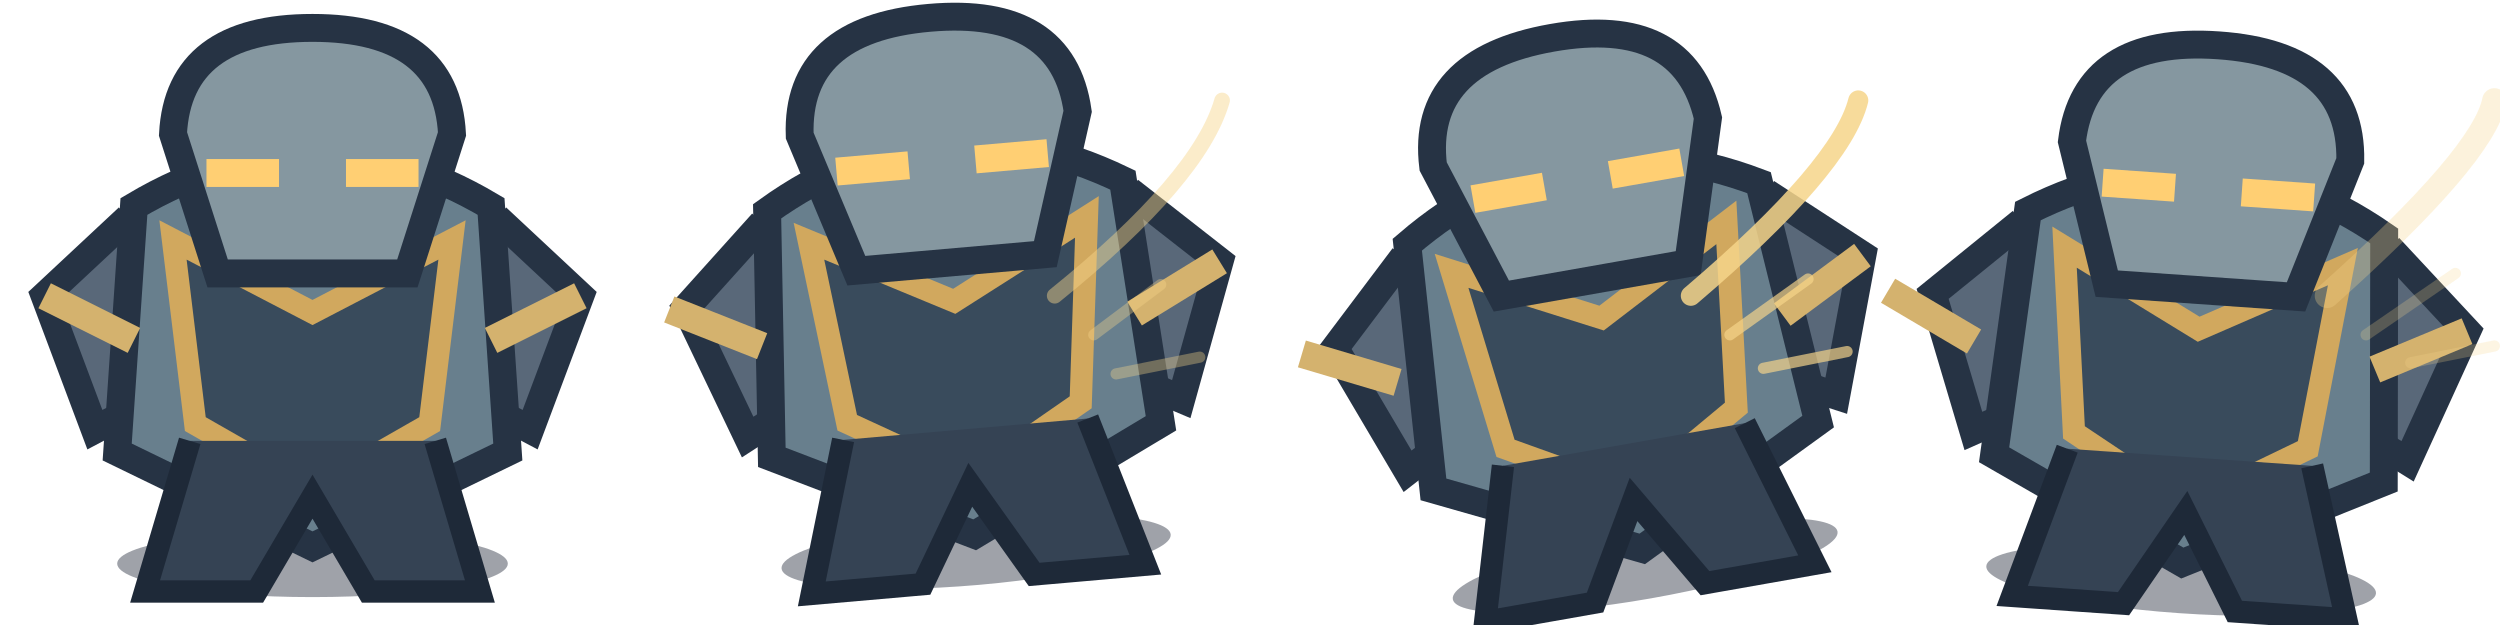
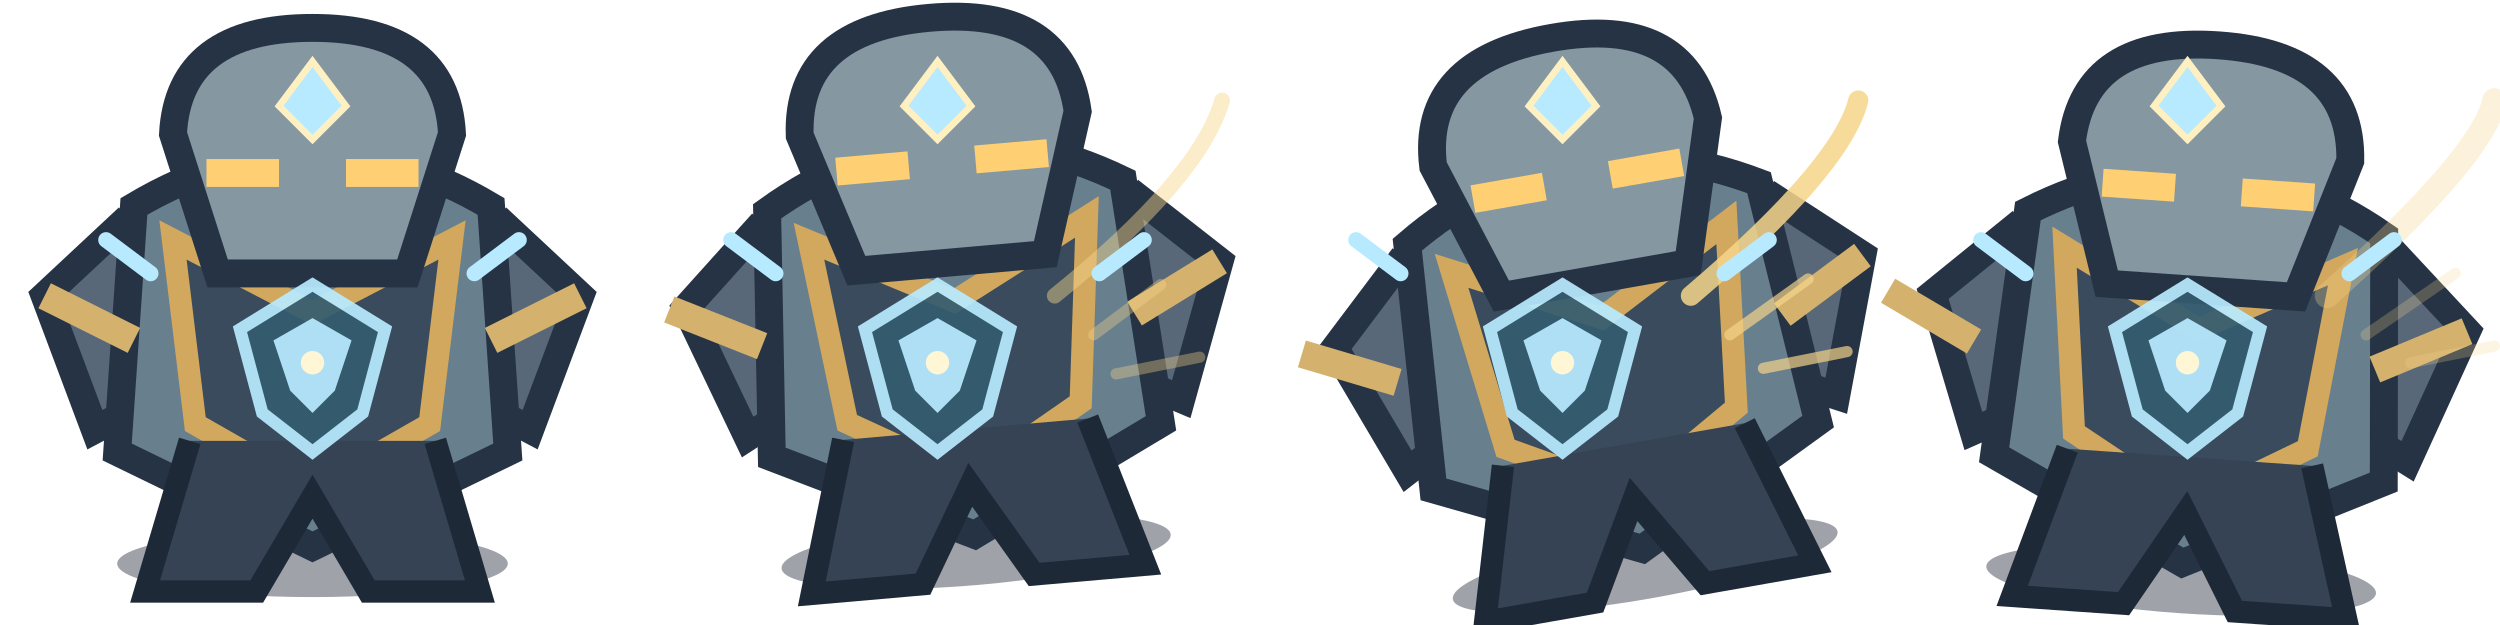
<svg xmlns="http://www.w3.org/2000/svg" viewBox="0 0 448 112">
  <g transform="translate(0,0)">
    <g transform="translate(0,0) rotate(0 56 56)">
      <ellipse cx="56" cy="101" rx="35" ry="6" fill="#101729" opacity=".4" />
      <path d="M23 39 8 53 17 77 34 68M89 39l15 14-9 24-17-9" fill="#596879" stroke="#263344" stroke-width="5" />
      <path d="M24 37Q56 18 88 37L91 81 56 98 21 81Z" fill="#687f8d" stroke="#263344" stroke-width="5" />
      <path d="M31 43 56 56 81 43 77 76 56 88 35 76Z" fill="#394b5c" stroke="#d1a85e" stroke-width="4" />
      <path d="M31 24Q32 5 56 5Q80 5 81 24L73 49H39Z" fill="#8597a0" stroke="#263344" stroke-width="5" />
      <path d="M37 31h13m12 0h13" stroke="#ffcf73" stroke-width="5" />
      <path d="M34 79 26 106h20l10-17 10 17h20l-8-27" fill="#354354" stroke="#1e2938" stroke-width="4" />
      <path d="M8 53l16 8m80 -8-16 8" stroke="#d4b26e" stroke-width="5" />
    </g>
    <path d="M75 53 Q100 34 105 18" fill="none" stroke="#f6d58a" stroke-width="2" stroke-linecap="round" opacity="0" />
    <path d="M82 60l10 -8m-8 16 15 -3" stroke="#f6d58a" stroke-width="2" stroke-linecap="round" opacity="0" />
  </g>
  <g transform="translate(112,0)">
    <g transform="translate(3,-2) rotate(-5 56 56)">
      <ellipse cx="56" cy="101" rx="35" ry="6" fill="#101729" opacity=".4" />
      <path d="M23 39 8 53 17 77 34 68M89 39l15 14-9 24-17-9" fill="#596879" stroke="#263344" stroke-width="5" />
      <path d="M24 37Q56 18 88 37L91 81 56 98 21 81Z" fill="#687f8d" stroke="#263344" stroke-width="5" />
      <path d="M31 43 56 56 81 43 77 76 56 88 35 76Z" fill="#394b5c" stroke="#d1a85e" stroke-width="4" />
      <path d="M31 24Q32 5 56 5Q80 5 81 24L73 49H39Z" fill="#8597a0" stroke="#263344" stroke-width="5" />
      <path d="M37 31h13m12 0h13" stroke="#ffcf73" stroke-width="5" />
      <path d="M34 79 26 106h20l10-17 10 17h20l-8-27" fill="#354354" stroke="#1e2938" stroke-width="4" />
      <path d="M5 53l16 8m83 -8-16 8" stroke="#d4b26e" stroke-width="5" />
    </g>
    <path d="M77 53 Q103 32 107 18" fill="none" stroke="#f6d58a" stroke-width="2.8" stroke-linecap="round" opacity="0.45" />
    <path d="M84 60l12 -9m-8 16 15 -3" stroke="#f6d58a" stroke-width="2" stroke-linecap="round" opacity="0.36" />
  </g>
  <g transform="translate(224,0)">
    <g transform="translate(7,1) rotate(-10 56 56)">
      <ellipse cx="56" cy="101" rx="35" ry="6" fill="#101729" opacity=".4" />
      <path d="M23 39 8 53 17 77 34 68M89 39l15 14-9 24-17-9" fill="#596879" stroke="#263344" stroke-width="5" />
      <path d="M24 37Q56 18 88 37L91 81 56 98 21 81Z" fill="#687f8d" stroke="#263344" stroke-width="5" />
      <path d="M31 43 56 56 81 43 77 76 56 88 35 76Z" fill="#394b5c" stroke="#d1a85e" stroke-width="4" />
      <path d="M31 24Q32 5 56 5Q80 5 81 24L73 49H39Z" fill="#8597a0" stroke="#263344" stroke-width="5" />
      <path d="M37 31h13m12 0h13" stroke="#ffcf73" stroke-width="5" />
      <path d="M34 79 26 106h20l10-17 10 17h20l-8-27" fill="#354354" stroke="#1e2938" stroke-width="4" />
      <path d="M2 53l16 8m86 -8-16 8" stroke="#d4b26e" stroke-width="5" />
    </g>
    <path d="M79 53 Q106 30 109 18" fill="none" stroke="#f6d58a" stroke-width="3.6" stroke-linecap="round" opacity="0.85" />
    <path d="M86 60l14 -10m-8 16 15 -3" stroke="#f6d58a" stroke-width="2" stroke-linecap="round" opacity="0.68" />
  </g>
  <g transform="translate(336,0)">
    <g transform="translate(2,3) rotate(4 56 56)">
      <ellipse cx="56" cy="101" rx="35" ry="6" fill="#101729" opacity=".4" />
      <path d="M23 39 8 53 17 77 34 68M89 39l15 14-9 24-17-9" fill="#596879" stroke="#263344" stroke-width="5" />
      <path d="M24 37Q56 18 88 37L91 81 56 98 21 81Z" fill="#687f8d" stroke="#263344" stroke-width="5" />
      <path d="M31 43 56 56 81 43 77 76 56 88 35 76Z" fill="#394b5c" stroke="#d1a85e" stroke-width="4" />
      <path d="M31 24Q32 5 56 5Q80 5 81 24L73 49H39Z" fill="#8597a0" stroke="#263344" stroke-width="5" />
      <path d="M37 31h13m12 0h13" stroke="#ffcf73" stroke-width="5" />
      <path d="M34 79 26 106h20l10-17 10 17h20l-8-27" fill="#354354" stroke="#1e2938" stroke-width="4" />
      <path d="M0 53l16 8m88 -8-16 8" stroke="#d4b26e" stroke-width="5" />
    </g>
    <path d="M81 53 Q109 28 111 18" fill="none" stroke="#f6d58a" stroke-width="4.4" stroke-linecap="round" opacity="0.3" />
    <path d="M88 60l16 -11m-8 16 15 -3" stroke="#f6d58a" stroke-width="2" stroke-linecap="round" opacity="0.24" />
  </g>
+   <g transform="translate(0,0)" opacity="1">
+     <path d="M43 59 56 51 69 59 65 74 56 81 47 74Z" fill="#345b70" stroke="#b8eaff" stroke-width="2.2" opacity=".92" />
+     <path d="M49 61 56 57 63 61 60 70 56 74 52 70Z" fill="#b8eaff" opacity=".92" />
+     <path d="M50 19 56 11 62 19 56 25Z" fill="#b8eaff" stroke="#fff0c2" stroke-width="1.2" />
+     <path d="M27 49 19 43M85 49 93 43" stroke="#b8eaff" stroke-width="2.8" stroke-linecap="round" />
+     <circle cx="56" cy="65" r="2.1" fill="#fff6d5" />
+   </g>
+   <g transform="translate(112,0)" opacity="1">
+     <path d="M43 59 56 51 69 59 65 74 56 81 47 74Z" fill="#345b70" stroke="#b8eaff" stroke-width="2.2" opacity=".92" />
+     <path d="M49 61 56 57 63 61 60 70 56 74 52 70Z" fill="#b8eaff" opacity=".92" />
+     <path d="M50 19 56 11 62 19 56 25Z" fill="#b8eaff" stroke="#fff0c2" stroke-width="1.2" />
+     <path d="M27 49 19 43M85 49 93 43" stroke="#b8eaff" stroke-width="2.8" stroke-linecap="round" />
+     <circle cx="56" cy="65" r="2.1" fill="#fff6d5" />
+   </g>
+   <g transform="translate(224,0)" opacity="1">
+     <path d="M43 59 56 51 69 59 65 74 56 81 47 74Z" fill="#345b70" stroke="#b8eaff" stroke-width="2.2" opacity=".92" />
+     <path d="M49 61 56 57 63 61 60 70 56 74 52 70Z" fill="#b8eaff" opacity=".92" />
+     <path d="M50 19 56 11 62 19 56 25Z" fill="#b8eaff" stroke="#fff0c2" stroke-width="1.2" />
+     <path d="M27 49 19 43M85 49 93 43" stroke="#b8eaff" stroke-width="2.8" stroke-linecap="round" />
+     <circle cx="56" cy="65" r="2.1" fill="#fff6d5" />
+   </g>
+   <g transform="translate(336,0)" opacity="1">
+     <path d="M43 59 56 51 69 59 65 74 56 81 47 74Z" fill="#345b70" stroke="#b8eaff" stroke-width="2.2" opacity=".92" />
+     <path d="M49 61 56 57 63 61 60 70 56 74 52 70Z" fill="#b8eaff" opacity=".92" />
+     <path d="M50 19 56 11 62 19 56 25Z" fill="#b8eaff" stroke="#fff0c2" stroke-width="1.2" />
+     <path d="M27 49 19 43M85 49 93 43" stroke="#b8eaff" stroke-width="2.8" stroke-linecap="round" />
+     <circle cx="56" cy="65" r="2.1" fill="#fff6d5" />
+   </g>
</svg>
